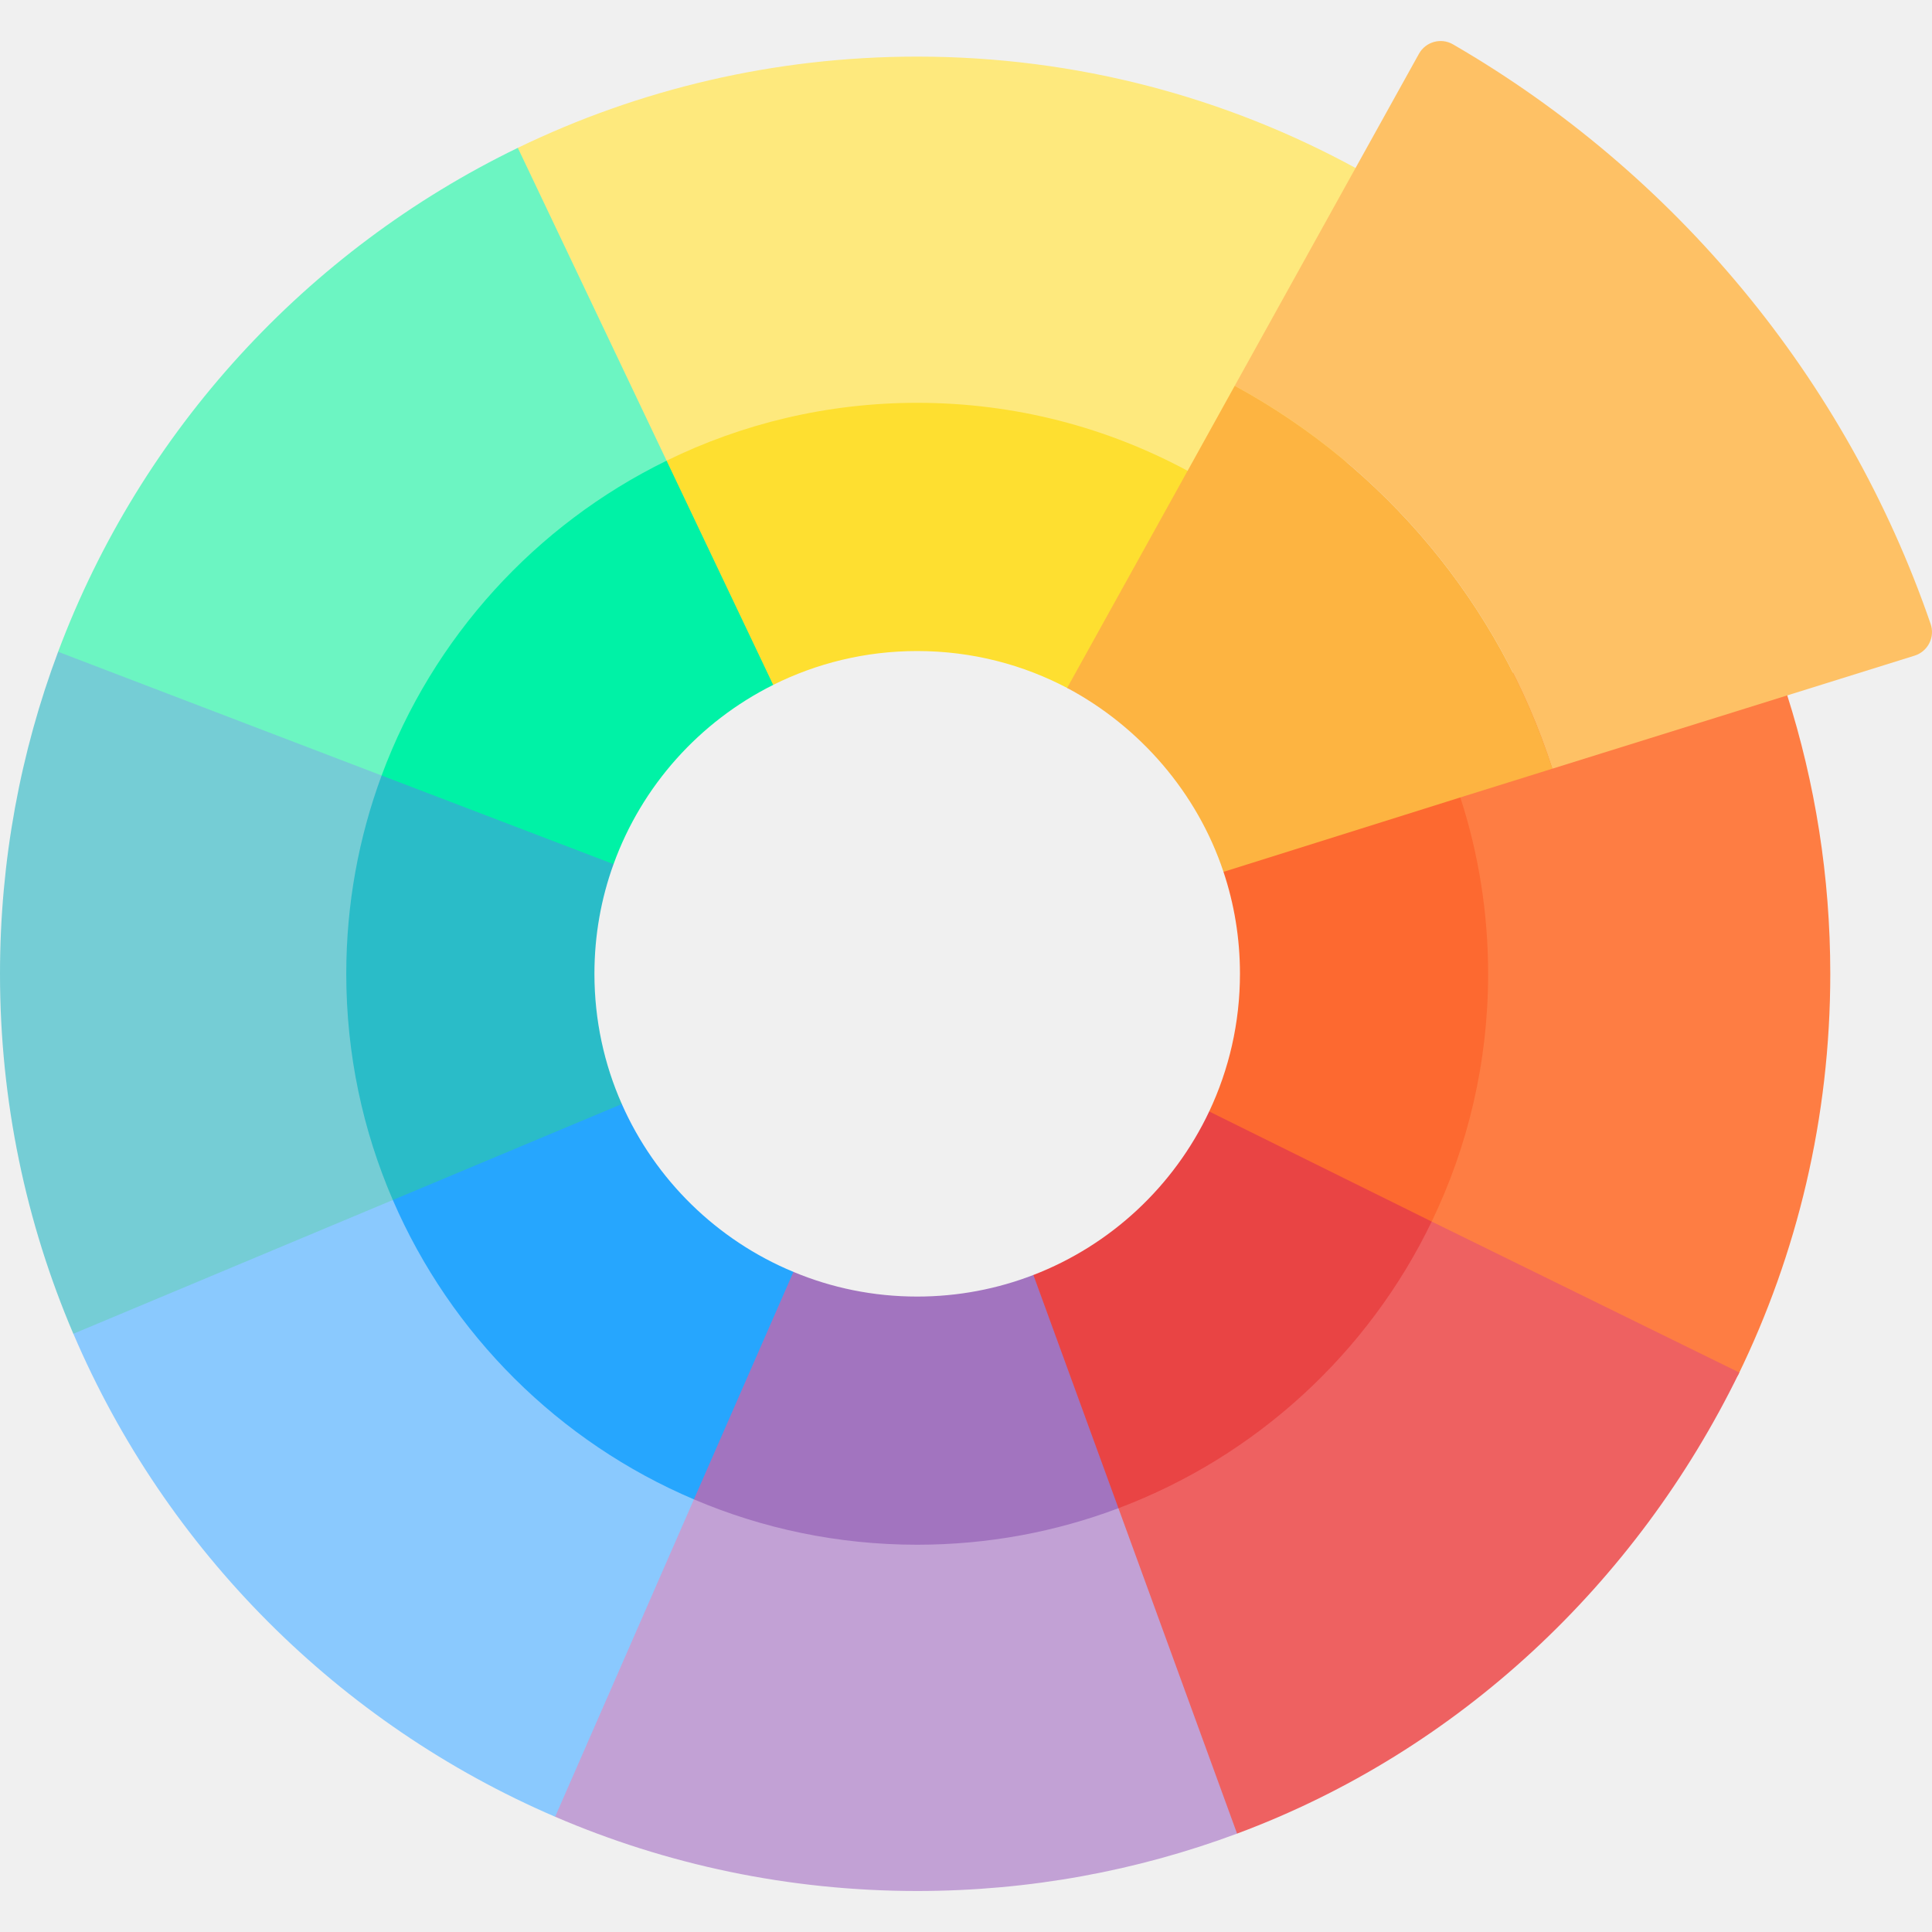
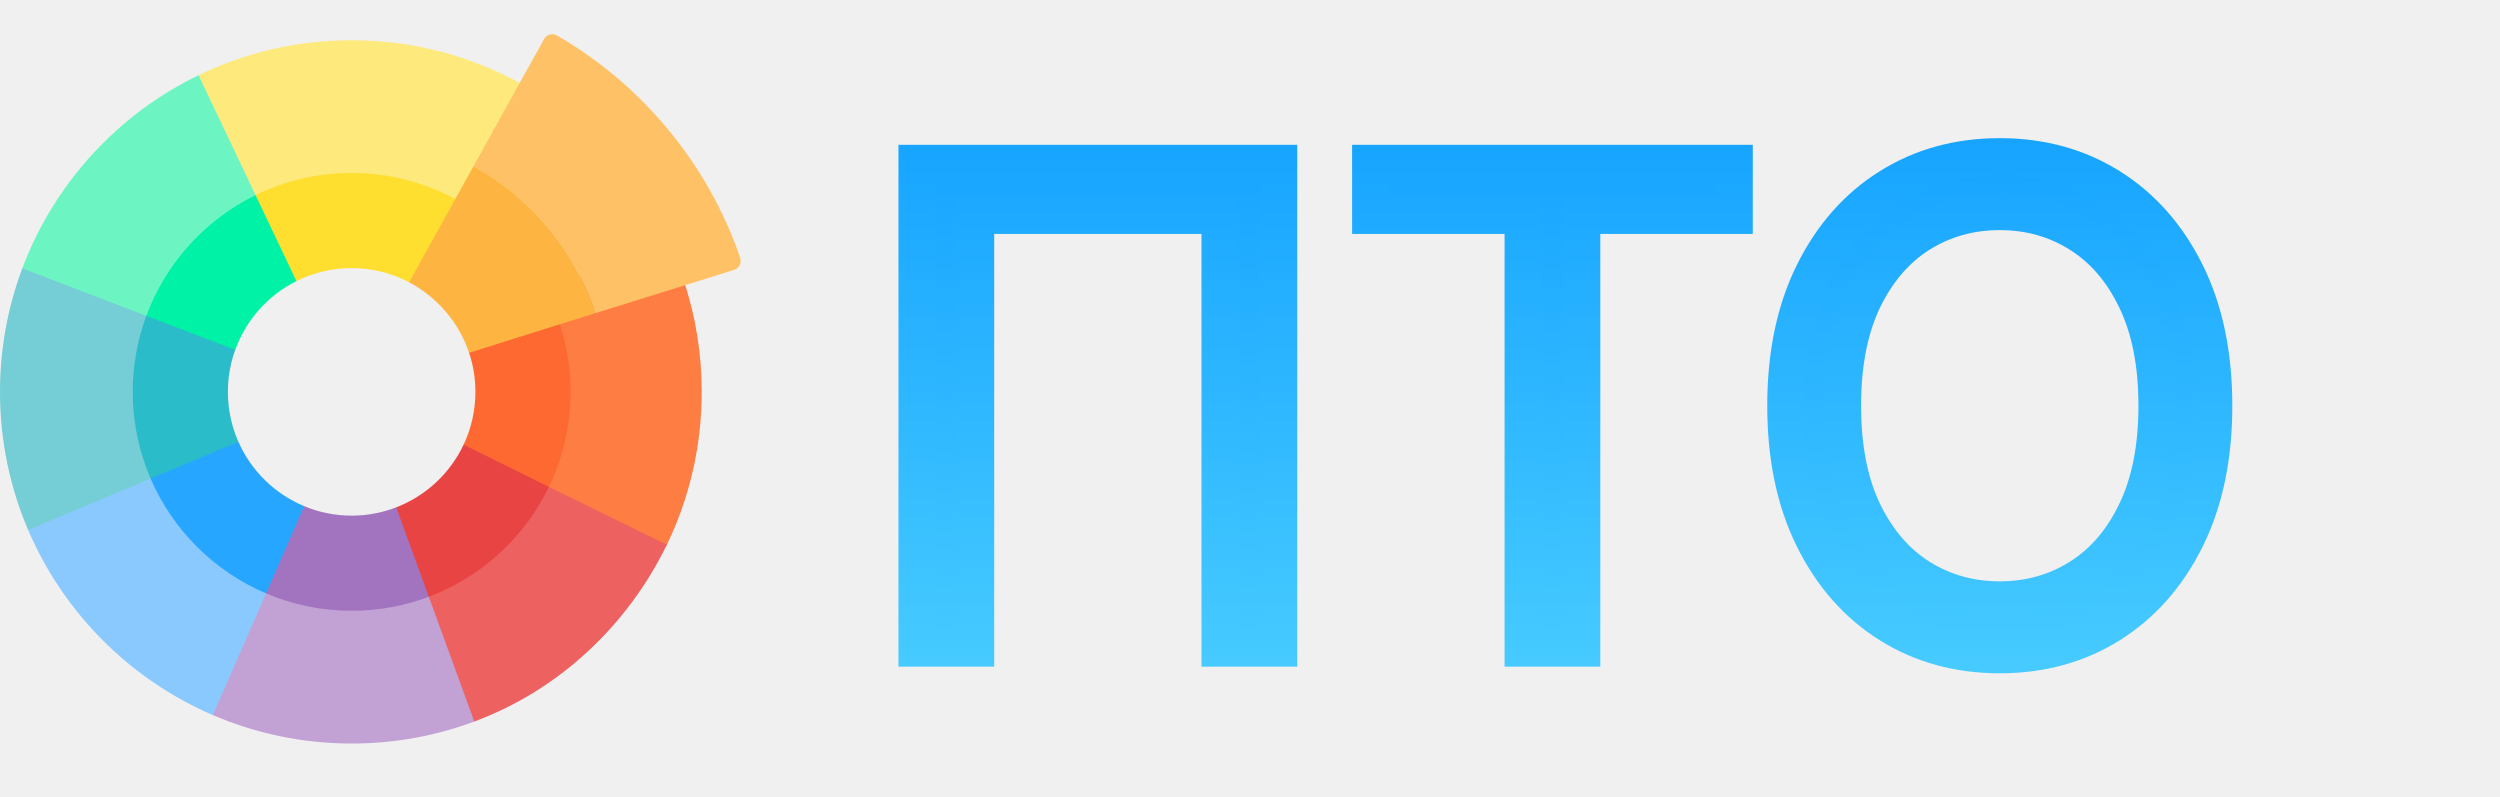
- <svg xmlns="http://www.w3.org/2000/svg" width="40" height="40" viewBox="0 0 40 40" fill="none">
-   <g clip-path="url(#clip0_24_3)">
-     <path d="M36.999 14.384L34.933 12.54L30.726 14.157L30.153 16.52L27.953 26.502L35.098 29.615L35.985 28.47C37.208 25.961 37.894 23.141 37.894 20.161C37.894 18.147 37.579 16.206 36.999 14.384Z" fill="#FE7D43" />
-     <path d="M29.642 25.291L27.134 26.502L20.687 31.043L23.56 37.454L25.612 37.962V37.963C30.196 36.258 33.885 32.779 36.01 28.417L29.642 25.291Z" fill="#EE6161" />
-     <path d="M23.156 31.226L21.788 30.267L13.614 29.026L9.686 35.336L11.494 37.613V37.614C13.793 38.603 16.328 39.151 18.989 39.151C21.319 39.151 23.55 38.731 25.612 37.963V37.962L23.156 31.226Z" fill="#C2A1D5" />
-     <path d="M13.99 28.865L9.447 21.727L1.519 24.18V27.614C3.432 32.095 7.019 35.69 11.494 37.614V37.613L14.367 31.043L13.99 28.865Z" fill="#8AC9FE" />
-     <path d="M3.357 11.11L1.204 13.495H1.203C0.425 15.57 0 17.816 0 20.161C0 22.807 0.541 25.326 1.518 27.614H1.519L8.133 24.845L8.998 22.858L9.517 13.088L3.357 11.11Z" fill="#75CDD5" />
-     <path d="M14.546 3.061H10.721C6.354 5.177 2.919 8.916 1.203 13.495H1.204L7.901 16.056L12.28 13.839L18.07 8.63L14.546 3.061Z" fill="#6CF5C2" />
-     <path d="M30.238 16.52L29.887 14.96L25.564 16.056L25.331 18.051C25.553 18.714 25.672 19.424 25.672 20.161C25.672 21.181 25.443 22.147 25.035 23.012L25.128 24.604L27.953 26.107L29.642 25.291C30.39 23.739 30.81 22 30.81 20.161C30.81 18.89 30.609 17.667 30.238 16.52Z" fill="#FD6930" />
-     <path d="M25.035 23.012C24.304 24.558 23 25.778 21.395 26.397L20.779 27.556L22.064 30.848L23.156 31.226C26.005 30.153 28.33 28.013 29.642 25.291L25.035 23.012Z" fill="#E94444" />
-     <path d="M21.395 26.397C20.649 26.685 19.838 26.844 18.989 26.844C18.081 26.844 17.216 26.663 16.427 26.333L15.078 26.48L13.474 29.75L14.367 31.043C15.787 31.648 17.349 31.982 18.989 31.982C20.456 31.982 21.86 31.715 23.156 31.226L21.395 26.397Z" fill="#A274BF" />
-     <path d="M12.874 22.858L11.819 22.095L8.376 23.289L8.133 24.845C9.335 27.628 11.575 29.857 14.367 31.043L16.427 26.333C14.842 25.676 13.566 24.425 12.874 22.858Z" fill="#26A6FE" />
-     <path d="M28.093 3.493C25.39 2.014 22.288 1.172 18.989 1.172C16.025 1.172 13.22 1.851 10.721 3.061L13.801 9.538L16.86 10.91L26.486 12.54L29.287 6.596L28.093 3.493Z" fill="#FEE97D" />
-     <path d="M39.971 12.916C40.067 13.191 39.915 13.489 39.638 13.575L37.047 14.384L32.14 15.915C31.043 12.505 28.662 9.672 25.564 7.987L28.057 3.493L29.377 1.115C29.516 0.863 29.836 0.774 30.084 0.919C34.671 3.578 38.219 7.829 39.971 12.916Z" fill="#FEC165" />
-     <path d="M12.307 20.161C12.307 19.364 12.446 18.599 12.703 17.891L12.644 15.105H9.778L7.901 16.056C7.428 17.334 7.169 18.718 7.169 20.161C7.169 21.825 7.512 23.408 8.133 24.845L12.874 22.858C12.509 22.034 12.307 21.122 12.307 20.161Z" fill="#2ABCC8" />
-     <path d="M16.199 10.313L13.801 9.538C11.088 10.864 8.958 13.2 7.901 16.056L12.703 17.891C13.288 16.271 14.481 14.942 16.008 14.18V14.179L17.108 12.941L16.199 10.313Z" fill="#00F2A6" />
-     <path d="M24.616 9.762L24.614 9.762C22.942 8.855 21.026 8.34 18.989 8.34C17.128 8.34 15.367 8.771 13.801 9.538L16.008 14.18C16.905 13.732 17.918 13.479 18.989 13.479C20.122 13.479 21.188 13.76 22.122 14.258L23.803 14.34L25.449 12.146L24.616 9.762Z" fill="#FEDF30" />
-     <path d="M32.14 15.915L30.202 16.52L25.331 18.051C24.787 16.413 23.597 15.042 22.094 14.243L24.58 9.762L25.564 7.987C28.662 9.673 31.043 12.506 32.14 15.915Z" fill="#FDB441" />
+ <svg xmlns="http://www.w3.org/2000/svg" width="135" height="43" viewBox="0 0 135 43" fill="none">
+   <g clip-path="url(#clip0_5_7)">
+     <path d="M36.999 15.384L34.933 13.54L30.726 15.157L30.153 17.52L27.953 27.502L35.098 30.615L35.985 29.47C37.208 26.961 37.894 24.141 37.894 21.161C37.894 19.147 37.579 17.206 36.999 15.384Z" fill="#FE7D43" />
+     <path d="M29.642 26.291L27.134 27.502L20.687 32.043L23.56 38.454L25.612 38.962V38.963C30.196 37.258 33.885 33.779 36.01 29.417L29.642 26.291Z" fill="#EE6161" />
+     <path d="M23.156 32.226L21.788 31.267L13.614 30.026L9.686 36.336L11.494 38.613V38.614C13.793 39.603 16.328 40.151 18.989 40.151C21.319 40.151 23.55 39.731 25.612 38.963V38.962L23.156 32.226Z" fill="#C2A1D5" />
+     <path d="M13.99 29.865L9.447 22.727L1.519 25.18V28.614C3.432 33.095 7.019 36.69 11.494 38.614V38.613L14.367 32.043L13.99 29.865Z" fill="#8AC9FE" />
+     <path d="M3.357 12.11L1.204 14.495H1.203C0.425 16.57 0 18.816 0 21.161C0 23.807 0.541 26.326 1.518 28.614H1.519L8.133 25.845L8.998 23.858L9.517 14.088L3.357 12.11Z" fill="#75CDD5" />
+     <path d="M14.546 4.061H10.721C6.354 6.177 2.919 9.916 1.203 14.495H1.204L7.901 17.056L12.28 14.839L18.07 9.63L14.546 4.061Z" fill="#6CF5C2" />
+     <path d="M30.238 17.52L29.887 15.96L25.564 17.056L25.331 19.051C25.553 19.714 25.672 20.424 25.672 21.161C25.672 22.181 25.443 23.147 25.035 24.012L25.128 25.604L27.953 27.107L29.642 26.291C30.39 24.739 30.81 23 30.81 21.161C30.81 19.89 30.609 18.667 30.238 17.52Z" fill="#FD6930" />
+     <path d="M25.035 24.012C24.304 25.558 23 26.778 21.395 27.397L20.779 28.556L22.064 31.848L23.156 32.226C26.005 31.153 28.33 29.013 29.642 26.291L25.035 24.012Z" fill="#E94444" />
+     <path d="M21.395 27.397C20.649 27.685 19.838 27.844 18.989 27.844C18.081 27.844 17.216 27.663 16.427 27.333L15.078 27.48L13.474 30.75L14.367 32.043C15.787 32.648 17.349 32.982 18.989 32.982C20.456 32.982 21.86 32.715 23.156 32.226L21.395 27.397Z" fill="#A274BF" />
+     <path d="M12.874 23.858L11.819 23.095L8.376 24.289L8.133 25.845C9.335 28.628 11.575 30.857 14.367 32.043L16.427 27.333C14.842 26.676 13.566 25.425 12.874 23.858Z" fill="#26A6FE" />
+     <path d="M28.093 4.493C25.39 3.014 22.288 2.172 18.989 2.172C16.025 2.172 13.22 2.851 10.721 4.061L13.801 10.538L16.86 11.91L26.486 13.54L29.287 7.596L28.093 4.493Z" fill="#FEE97D" />
+     <path d="M39.971 13.916C40.067 14.191 39.915 14.489 39.638 14.575L37.047 15.384L32.14 16.915C31.043 13.505 28.662 10.672 25.564 8.987L28.057 4.493L29.377 2.115C29.516 1.863 29.836 1.774 30.084 1.919C34.671 4.578 38.219 8.829 39.971 13.916Z" fill="#FEC165" />
+     <path d="M12.307 21.161C12.307 20.364 12.446 19.599 12.703 18.891L12.644 16.105H9.778L7.901 17.056C7.428 18.334 7.169 19.718 7.169 21.161C7.169 22.825 7.512 24.408 8.133 25.845L12.874 23.858C12.509 23.034 12.307 22.122 12.307 21.161Z" fill="#2ABCC8" />
+     <path d="M16.199 11.313L13.801 10.538C11.088 11.864 8.958 14.2 7.901 17.056L12.703 18.891C13.288 17.271 14.481 15.942 16.008 15.18V15.179L17.108 13.941L16.199 11.313Z" fill="#00F2A6" />
+     <path d="M24.616 10.762L24.614 10.762C22.942 9.855 21.026 9.34 18.989 9.34C17.128 9.34 15.367 9.771 13.801 10.538L16.008 15.18C16.905 14.732 17.918 14.479 18.989 14.479C20.122 14.479 21.188 14.76 22.122 15.258L23.803 15.34L25.449 13.146L24.616 10.762Z" fill="#FEDF30" />
+     <path d="M32.14 16.915L30.202 17.52L25.331 19.051C24.787 17.413 23.597 16.042 22.094 15.243L24.58 10.762L25.564 8.987C28.662 10.672 31.043 13.506 32.14 16.915Z" fill="#FDB441" />
  </g>
+   <path d="M69.051 8.818V35H65.88V11.631H52.687V35H49.517V8.818H69.051ZM74.014 11.631V8.818H93.65V11.631H85.417V35H82.247V11.631H74.014ZM119.545 21.909C119.545 24.671 119.046 27.057 118.049 29.068C117.052 31.079 115.684 32.631 113.945 33.722C112.206 34.812 110.221 35.358 107.988 35.358C105.755 35.358 103.769 34.812 102.03 33.722C100.292 32.631 98.924 31.079 97.927 29.068C96.93 27.057 96.431 24.671 96.431 21.909C96.431 19.148 96.93 16.761 97.927 14.75C98.924 12.739 100.292 11.188 102.03 10.097C103.769 9.006 105.755 8.46 107.988 8.46C110.221 8.46 112.206 9.006 113.945 10.097C115.684 11.188 117.052 12.739 118.049 14.75C119.046 16.761 119.545 19.148 119.545 21.909ZM116.476 21.909C116.476 19.642 116.097 17.729 115.339 16.169C114.589 14.609 113.57 13.429 112.283 12.628C111.005 11.827 109.573 11.426 107.988 11.426C106.403 11.426 104.966 11.827 103.68 12.628C102.401 13.429 101.383 14.609 100.624 16.169C99.874 17.729 99.499 19.642 99.499 21.909C99.499 24.176 99.874 26.09 100.624 27.649C101.383 29.209 102.401 30.389 103.68 31.19C104.966 31.991 106.403 32.392 107.988 32.392C109.573 32.392 111.005 31.991 112.283 31.19C113.57 30.389 114.589 29.209 115.339 27.649C116.097 26.09 116.476 24.176 116.476 21.909Z" fill="url(#paint0_linear_5_7)" />
+   <path d="M69.051 8.818H70.051V7.818H69.051V8.818ZM69.051 35V36H70.051V35H69.051ZM65.88 35H64.88V36H65.88V35ZM65.88 11.631H66.88V10.631H65.88V11.631ZM52.687 11.631V10.631H51.687V11.631H52.687ZM52.687 35V36H53.687V35H52.687ZM49.517 35H48.517V36H49.517V35ZM49.517 8.818V7.818H48.517V8.818H49.517ZM68.051 8.818V35H70.051V8.818H68.051ZM69.051 34H65.88V36H69.051V34ZM66.88 35V11.631H64.88V35H66.88ZM65.88 10.631H52.687V12.631H65.88V10.631ZM51.687 11.631V35H53.687V11.631H51.687ZM52.687 34H49.517V36H52.687V34ZM50.517 35V8.818H48.517V35H50.517ZM49.517 9.818H69.051V7.818H49.517V9.818ZM74.014 11.631H73.014V12.631H74.014V11.631ZM74.014 8.818V7.818H73.014V8.818H74.014ZM93.65 8.818H94.65V7.818H93.65V8.818ZM93.65 11.631V12.631H94.65V11.631H93.65ZM85.417 11.631V10.631H84.417V11.631H85.417ZM85.417 35V36H86.417V35H85.417ZM82.247 35H81.247V36H82.247V35ZM82.247 11.631H83.247V10.631H82.247V11.631ZM75.014 11.631V8.818H73.014V11.631H75.014ZM74.014 9.818H93.65V7.818H74.014V9.818ZM92.65 8.818V11.631H94.65V8.818H92.65ZM93.65 10.631H85.417V12.631H93.65V10.631ZM84.417 11.631V35H86.417V11.631H84.417ZM85.417 34H82.247V36H85.417V34ZM83.247 35V11.631H81.247V35H83.247ZM82.247 10.631H74.014V12.631H82.247V10.631ZM118.049 29.068L117.153 28.624L118.049 29.068ZM113.945 33.722L114.477 34.569H114.477L113.945 33.722ZM102.03 33.722L101.499 34.569L102.03 33.722ZM97.927 29.068L98.823 28.624L97.927 29.068ZM113.945 10.097L114.477 9.25H114.477L113.945 10.097ZM118.049 14.75L117.153 15.194L118.049 14.75ZM115.339 16.169L114.437 16.602L114.439 16.606L115.339 16.169ZM112.283 12.628L111.752 13.475L111.755 13.477L112.283 12.628ZM103.68 12.628L103.151 11.779L103.148 11.78L103.68 12.628ZM100.624 16.169L99.725 15.732L99.723 15.736L100.624 16.169ZM100.624 27.649L99.723 28.082L99.725 28.087L100.624 27.649ZM103.68 31.19L103.148 32.038L103.151 32.039L103.68 31.19ZM112.283 31.19L111.755 30.341L111.752 30.343L112.283 31.19ZM115.339 27.649L114.439 27.212L114.437 27.216L115.339 27.649ZM118.545 21.909C118.545 24.551 118.068 26.779 117.153 28.624L118.945 29.512C120.024 27.335 120.545 24.79 120.545 21.909H118.545ZM117.153 28.624C116.23 30.486 114.981 31.891 113.414 32.874L114.477 34.569C116.386 33.371 117.874 31.673 118.945 29.512L117.153 28.624ZM113.414 32.874C111.848 33.857 110.05 34.358 107.988 34.358V36.358C110.392 36.358 112.565 35.768 114.477 34.569L113.414 32.874ZM107.988 34.358C105.926 34.358 104.127 33.857 102.562 32.874L101.499 34.569C103.411 35.768 105.584 36.358 107.988 36.358V34.358ZM102.562 32.874C100.994 31.891 99.746 30.486 98.823 28.624L97.031 29.512C98.102 31.673 99.589 33.371 101.499 34.569L102.562 32.874ZM98.823 28.624C97.908 26.779 97.431 24.551 97.431 21.909H95.431C95.431 24.79 95.951 27.335 97.031 29.512L98.823 28.624ZM97.431 21.909C97.431 19.267 97.908 17.039 98.823 15.194L97.031 14.306C95.951 16.483 95.431 19.028 95.431 21.909H97.431ZM98.823 15.194C99.746 13.332 100.994 11.927 102.562 10.944L101.499 9.25C99.589 10.448 98.102 12.145 97.031 14.306L98.823 15.194ZM102.562 10.944C104.127 9.961 105.926 9.46 107.988 9.46V7.46C105.584 7.46 103.411 8.05 101.499 9.25L102.562 10.944ZM107.988 9.46C110.05 9.46 111.848 9.961 113.414 10.944L114.477 9.25C112.565 8.05 110.392 7.46 107.988 7.46V9.46ZM113.414 10.944C114.981 11.927 116.23 13.332 117.153 15.194L118.945 14.306C117.874 12.145 116.386 10.448 114.477 9.25L113.414 10.944ZM117.153 15.194C118.068 17.039 118.545 19.267 118.545 21.909H120.545C120.545 19.028 120.024 16.483 118.945 14.306L117.153 15.194ZM117.476 21.909C117.476 19.535 117.08 17.463 116.238 15.732L114.439 16.606C115.114 17.995 115.476 19.749 115.476 21.909H117.476ZM116.24 15.736C115.419 14.03 114.282 12.694 112.812 11.779L111.755 13.477C112.859 14.164 113.758 15.189 114.437 16.602L116.24 15.736ZM112.814 11.78C111.368 10.874 109.751 10.426 107.988 10.426V12.426C109.395 12.426 110.641 12.779 111.752 13.475L112.814 11.78ZM107.988 10.426C106.225 10.426 104.604 10.874 103.151 11.779L104.208 13.477C105.329 12.779 106.58 12.426 107.988 12.426V10.426ZM103.148 11.78C101.689 12.695 100.553 14.029 99.725 15.732L101.523 16.606C102.213 15.19 103.113 14.163 104.211 13.475L103.148 11.78ZM99.723 15.736C98.891 17.466 98.499 19.537 98.499 21.909H100.499C100.499 19.747 100.857 17.992 101.525 16.602L99.723 15.736ZM98.499 21.909C98.499 24.282 98.891 26.352 99.723 28.082L101.525 27.216C100.857 25.826 100.499 24.071 100.499 21.909H98.499ZM99.725 28.087C100.553 29.789 101.689 31.123 103.148 32.038L104.211 30.343C103.113 29.655 102.213 28.629 101.523 27.212L99.725 28.087ZM103.151 32.039C104.604 32.944 106.225 33.392 107.988 33.392V31.392C106.58 31.392 105.329 31.039 104.208 30.341L103.151 32.039ZM107.988 33.392C109.751 33.392 111.368 32.944 112.814 32.038L111.752 30.343C110.641 31.039 109.395 31.392 107.988 31.392V33.392ZM112.812 32.039C114.282 31.124 115.419 29.788 116.24 28.082L114.437 27.216C113.758 28.629 112.859 29.654 111.755 30.341L112.812 32.039ZM116.238 28.087C117.08 26.355 117.476 24.283 117.476 21.909H115.476C115.476 24.069 115.114 25.824 114.439 27.212L116.238 28.087Z" fill="url(#paint1_linear_5_7)" />
  <defs>
-     <clipPath id="clip0_24_3">
-       <rect width="40" height="40" fill="white" />
+     <linearGradient id="paint0_linear_5_7" x1="84" y1="0" x2="84" y2="43" gradientUnits="userSpaceOnUse">
+       <stop stop-color="#0999FF" />
+       <stop offset="1" stop-color="#52D4FF" />
+     </linearGradient>
+     <linearGradient id="paint1_linear_5_7" x1="84" y1="0" x2="84" y2="43" gradientUnits="userSpaceOnUse">
+       <stop stop-color="#0A9AFF" />
+       <stop offset="1" stop-color="#52D4FF" />
+     </linearGradient>
+     <clipPath id="clip0_5_7">
+       <rect width="40" height="40" fill="white" transform="translate(0 1)" />
    </clipPath>
  </defs>
</svg>
